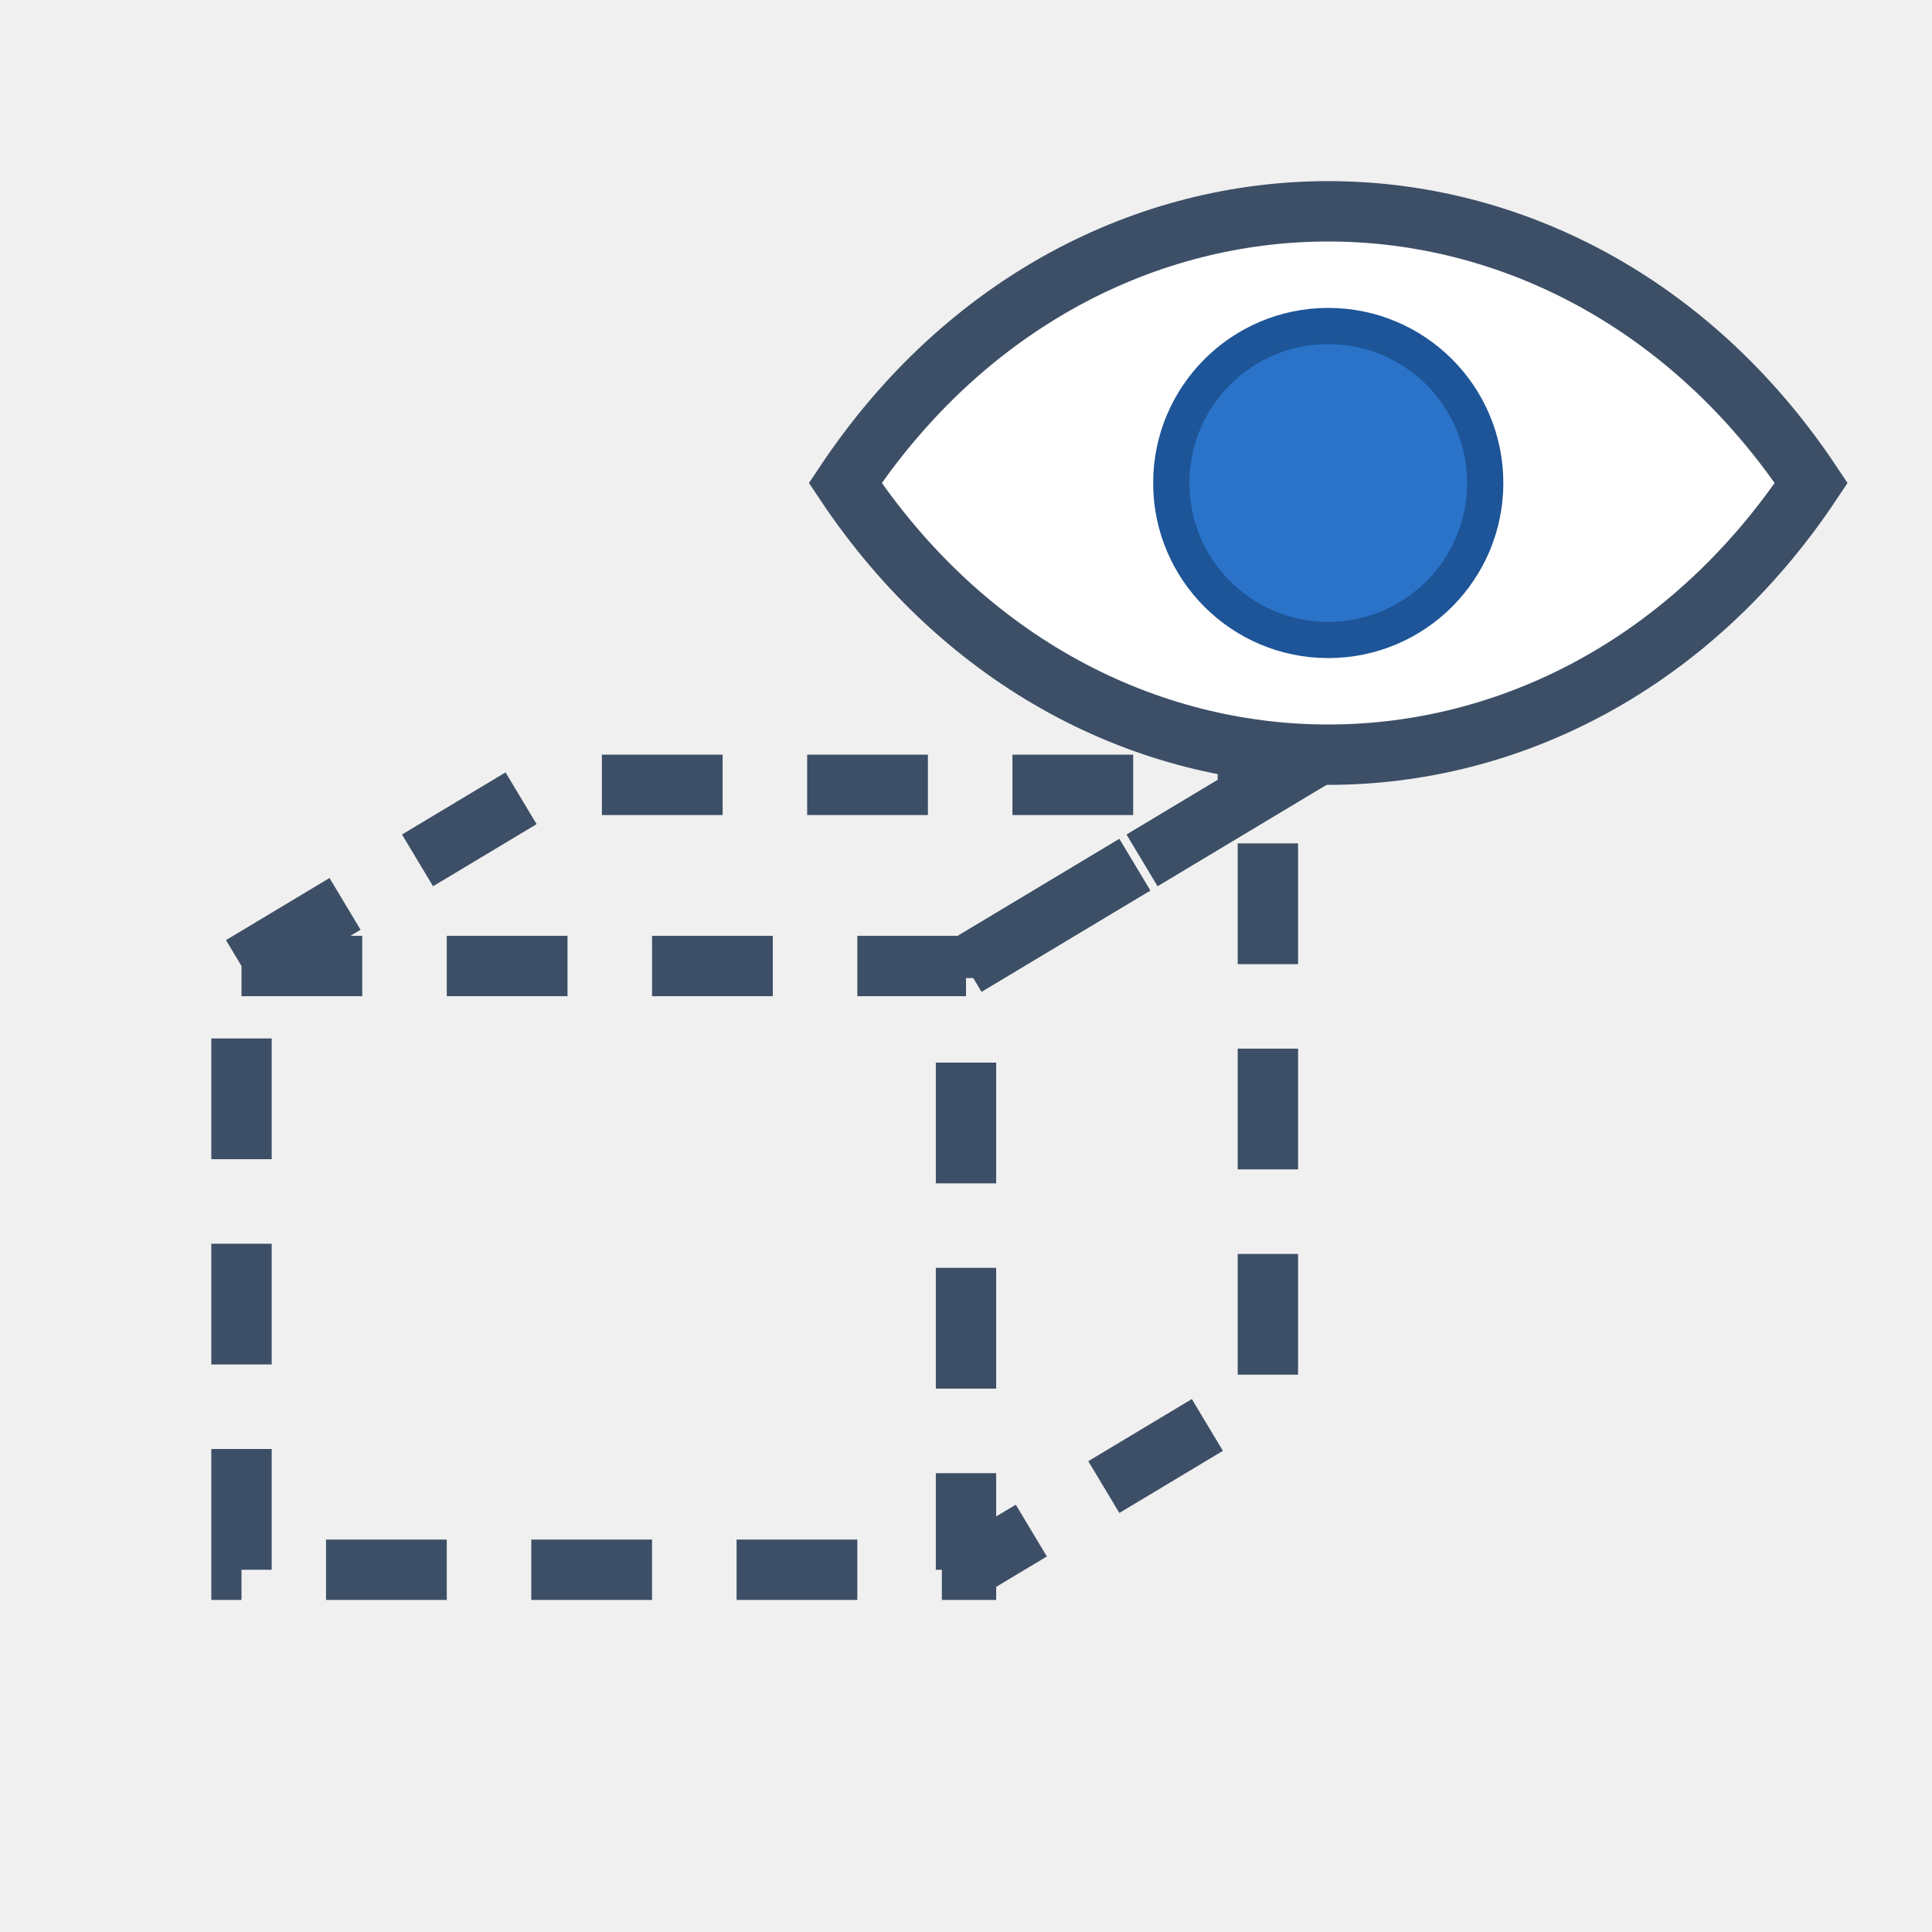
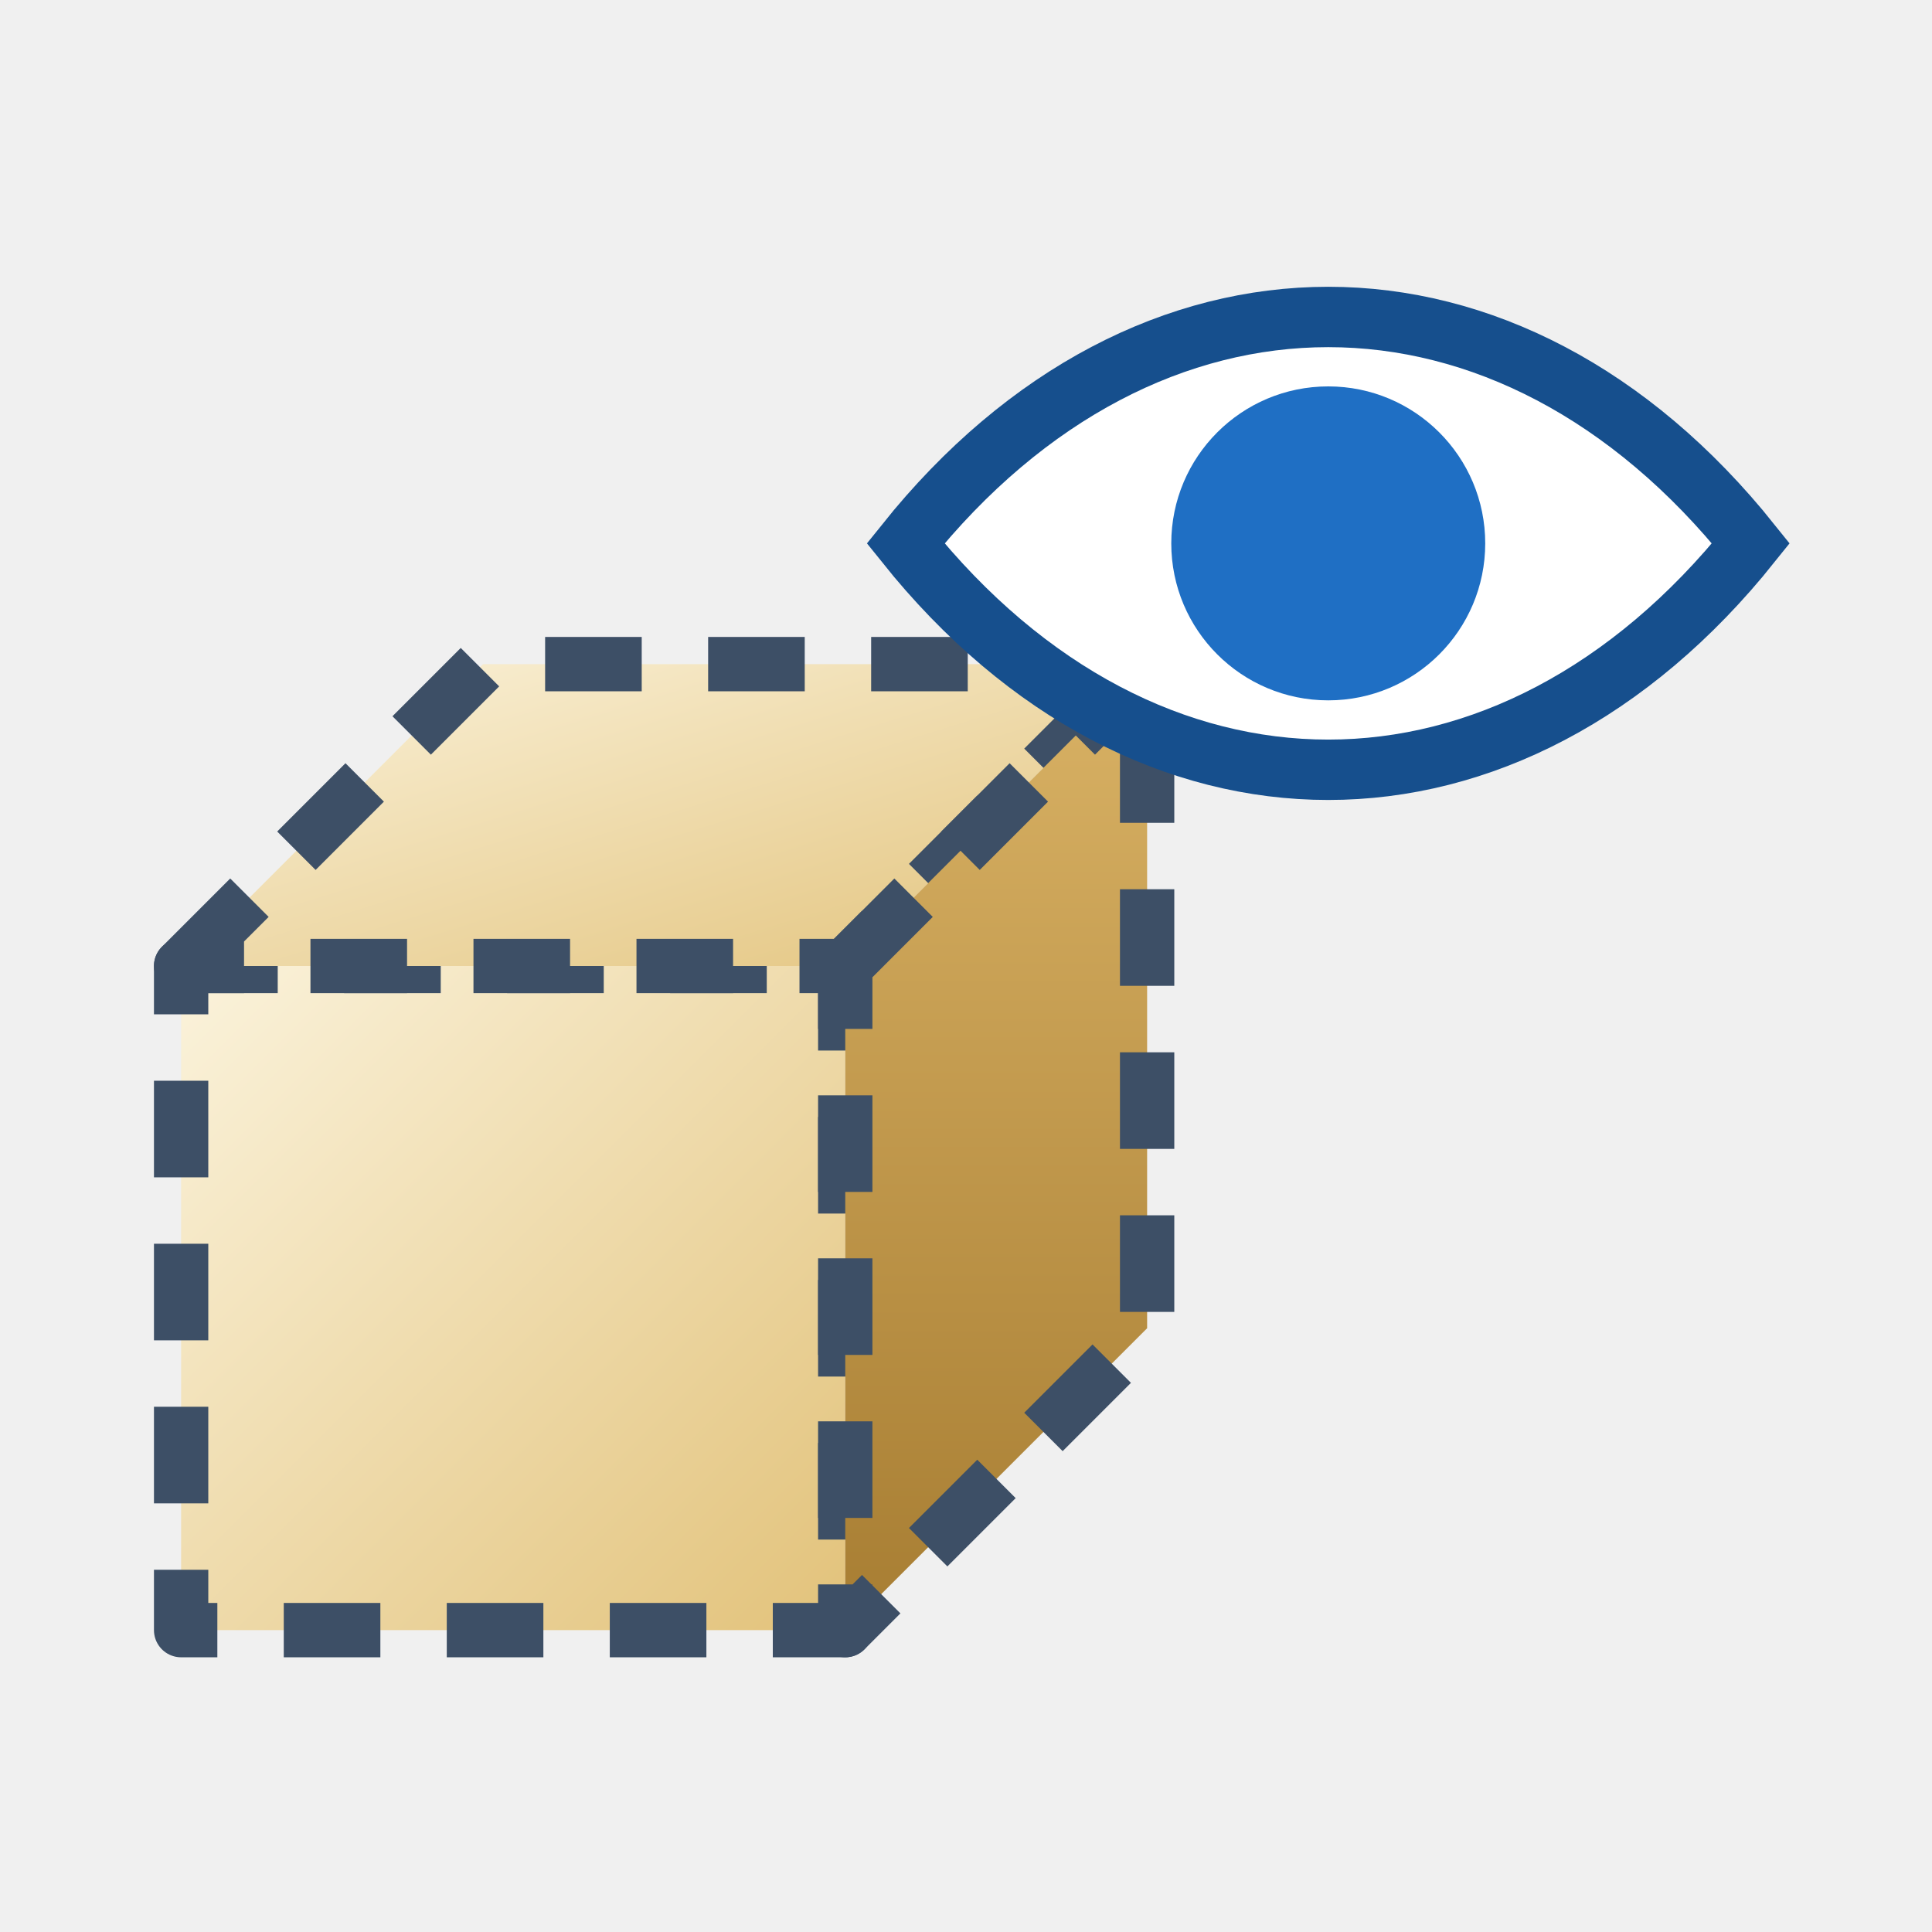
<svg xmlns="http://www.w3.org/2000/svg" width="32" height="32" viewBox="0 0 32 32">
  <defs>
-     <linearGradient id="a1" x1="0" y1="0" x2="1" y2="1">
-       <stop offset="0" stop-color="#f4f7fb" />
-       <stop offset="1" stop-color="#b7c6d9" />
+     <linearGradient id="tp" x1="0" y1="0" x2="1" y2="1">
+       <stop offset="0" stop-color="#fbf3dc" />
+       <stop offset="1" stop-color="#e2c27a" />
    </linearGradient>
-     <linearGradient id="a2" x1="0" y1="0" x2="1" y2="1">
-       <stop offset="0" stop-color="#fbe9b8" />
-       <stop offset="1" stop-color="#e2b04a" />
+     <linearGradient id="sd" x1="0" y1="0" x2="0" y2="1">
+       <stop offset="0" stop-color="#d9b265" />
+       <stop offset="1" stop-color="#a77d32" />
    </linearGradient>
-     <linearGradient id="a3" x1="0" y1="0" x2="1" y2="1">
-       <stop offset="0" stop-color="#e3f0e2" />
-       <stop offset="1" stop-color="#93bf8f" />
+     <linearGradient id="gt" x1="0" y1="0" x2="1" y2="1">
+       <stop offset="0" stop-color="#eef2f6" />
+       <stop offset="1" stop-color="#b3bfcc" />
+     </linearGradient>
+     <linearGradient id="gs" x1="0" y1="0" x2="0" y2="1">
+       <stop offset="0" stop-color="#a9b5c3" />
+       <stop offset="1" stop-color="#6d7b8c" />
+     </linearGradient>
+     <linearGradient id="sf" x1="0" y1="0" x2="1" y2="1">
+       <stop offset="0" stop-color="#e9f1fb" />
+       <stop offset="1" stop-color="#9fb9d8" />
    </linearGradient>
  </defs>
-   <path fill="none" stroke="#3d4f66" stroke-width="1" stroke-dasharray="2 1.4" d="M4 16 h12 v10 h-12 Z M4 16 l5 -3 h12 l-5 3 M16 16 l5 -3 v10 l-5 3" />
-   <path fill="#ffffff" stroke="#3d4f66" stroke-width="1.0" d="M14 8 C18 2 26 2 30 8 C26 14 18 14 14 8 Z" />
-   <circle cx="22" cy="8" r="2.6" fill="#2a73c9" stroke="#1d5598" stroke-width="0.6" />
+   <path stroke="#3d4f66" stroke-width="0.9" stroke-linejoin="round" stroke-dasharray="1.6 1.1" fill="url(#tp)" d="M3.0 16.0 h11.0 v11.0 h-11.0 Z" />
+   <path stroke="#3d4f66" stroke-width="0.9" stroke-linejoin="round" stroke-dasharray="1.6 1.1" fill="url(#tp)" d="M3.0 16.0 l5.0 -5.0 h11.0 l-5.0 5.0 Z" />
+   <path stroke="#3d4f66" stroke-width="0.9" stroke-linejoin="round" stroke-dasharray="1.6 1.1" fill="url(#sd)" d="M14.0 16.0 l5.0 -5.0 v11.0 l-5.0 5.0 Z" />
+   <path fill="#ffffff" stroke="#164f8d" stroke-width="1" d="M15.0 9.0 C19.0 4.0 25.0 4.0 29.0 9.0 C25.0 14.0 19.0 14.0 15.0 9.0 Z" />
+   <circle cx="22.0" cy="9.0" r="2.6" fill="#1f6fc4" />
</svg>
